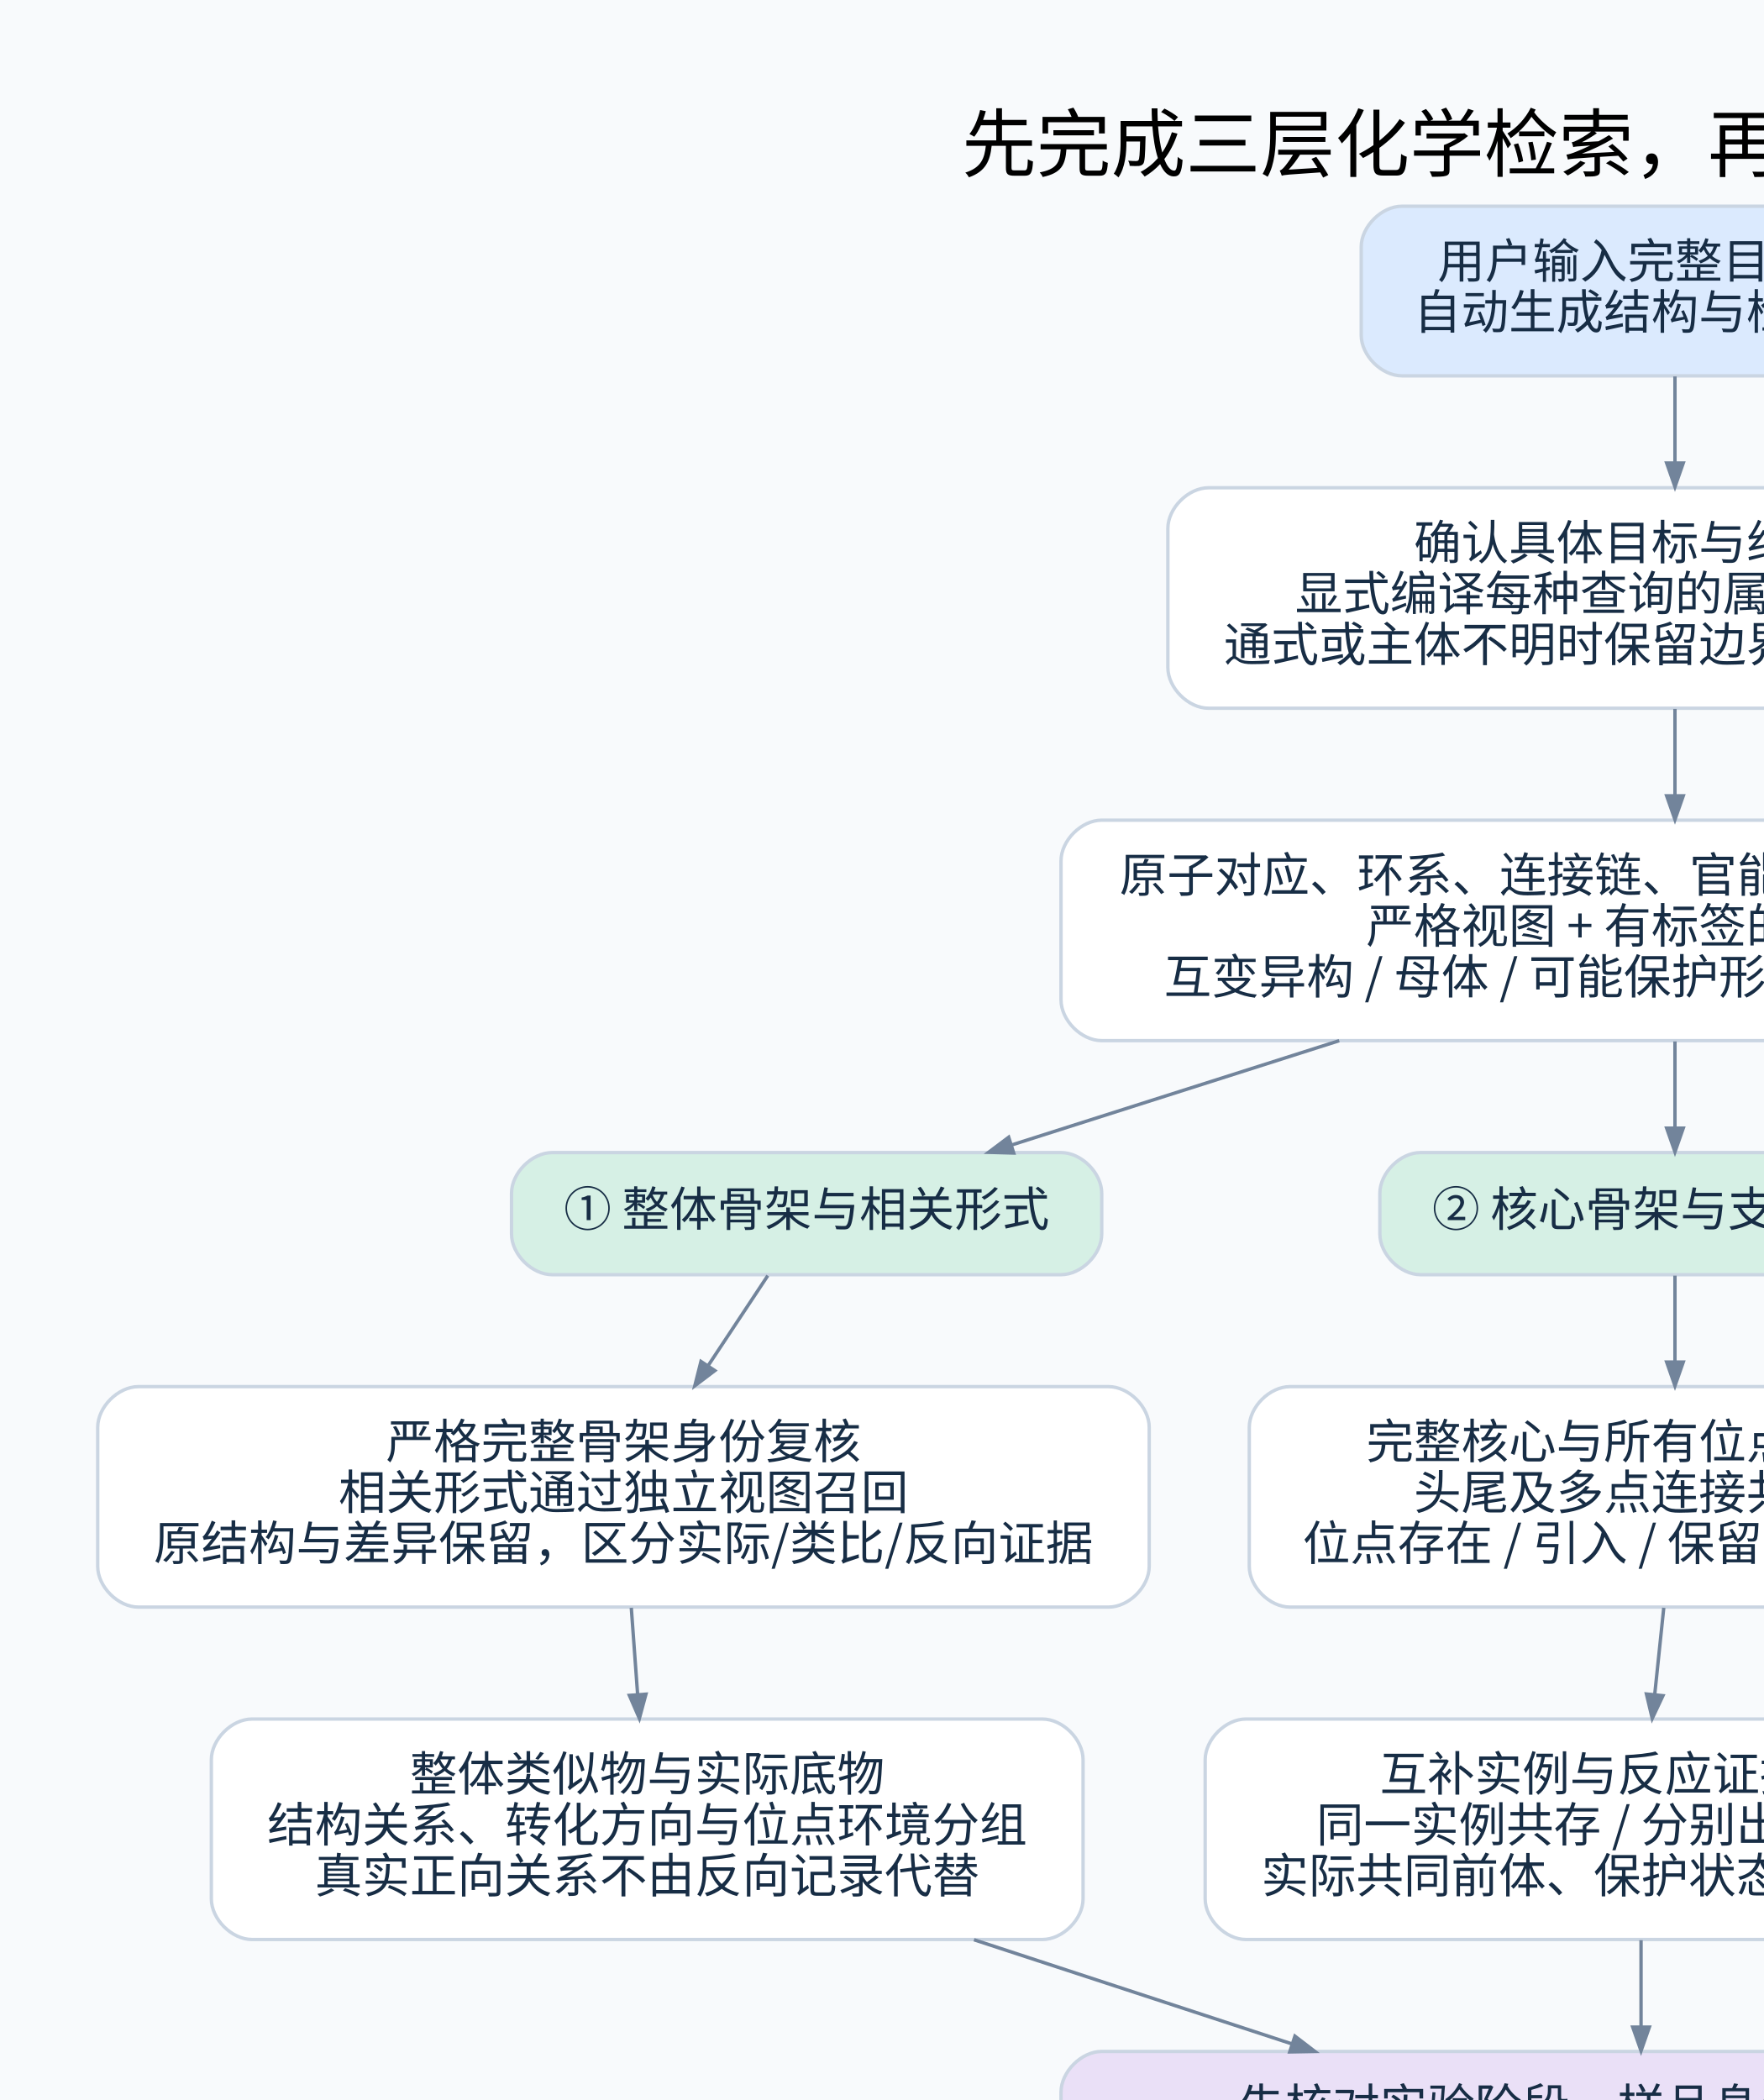
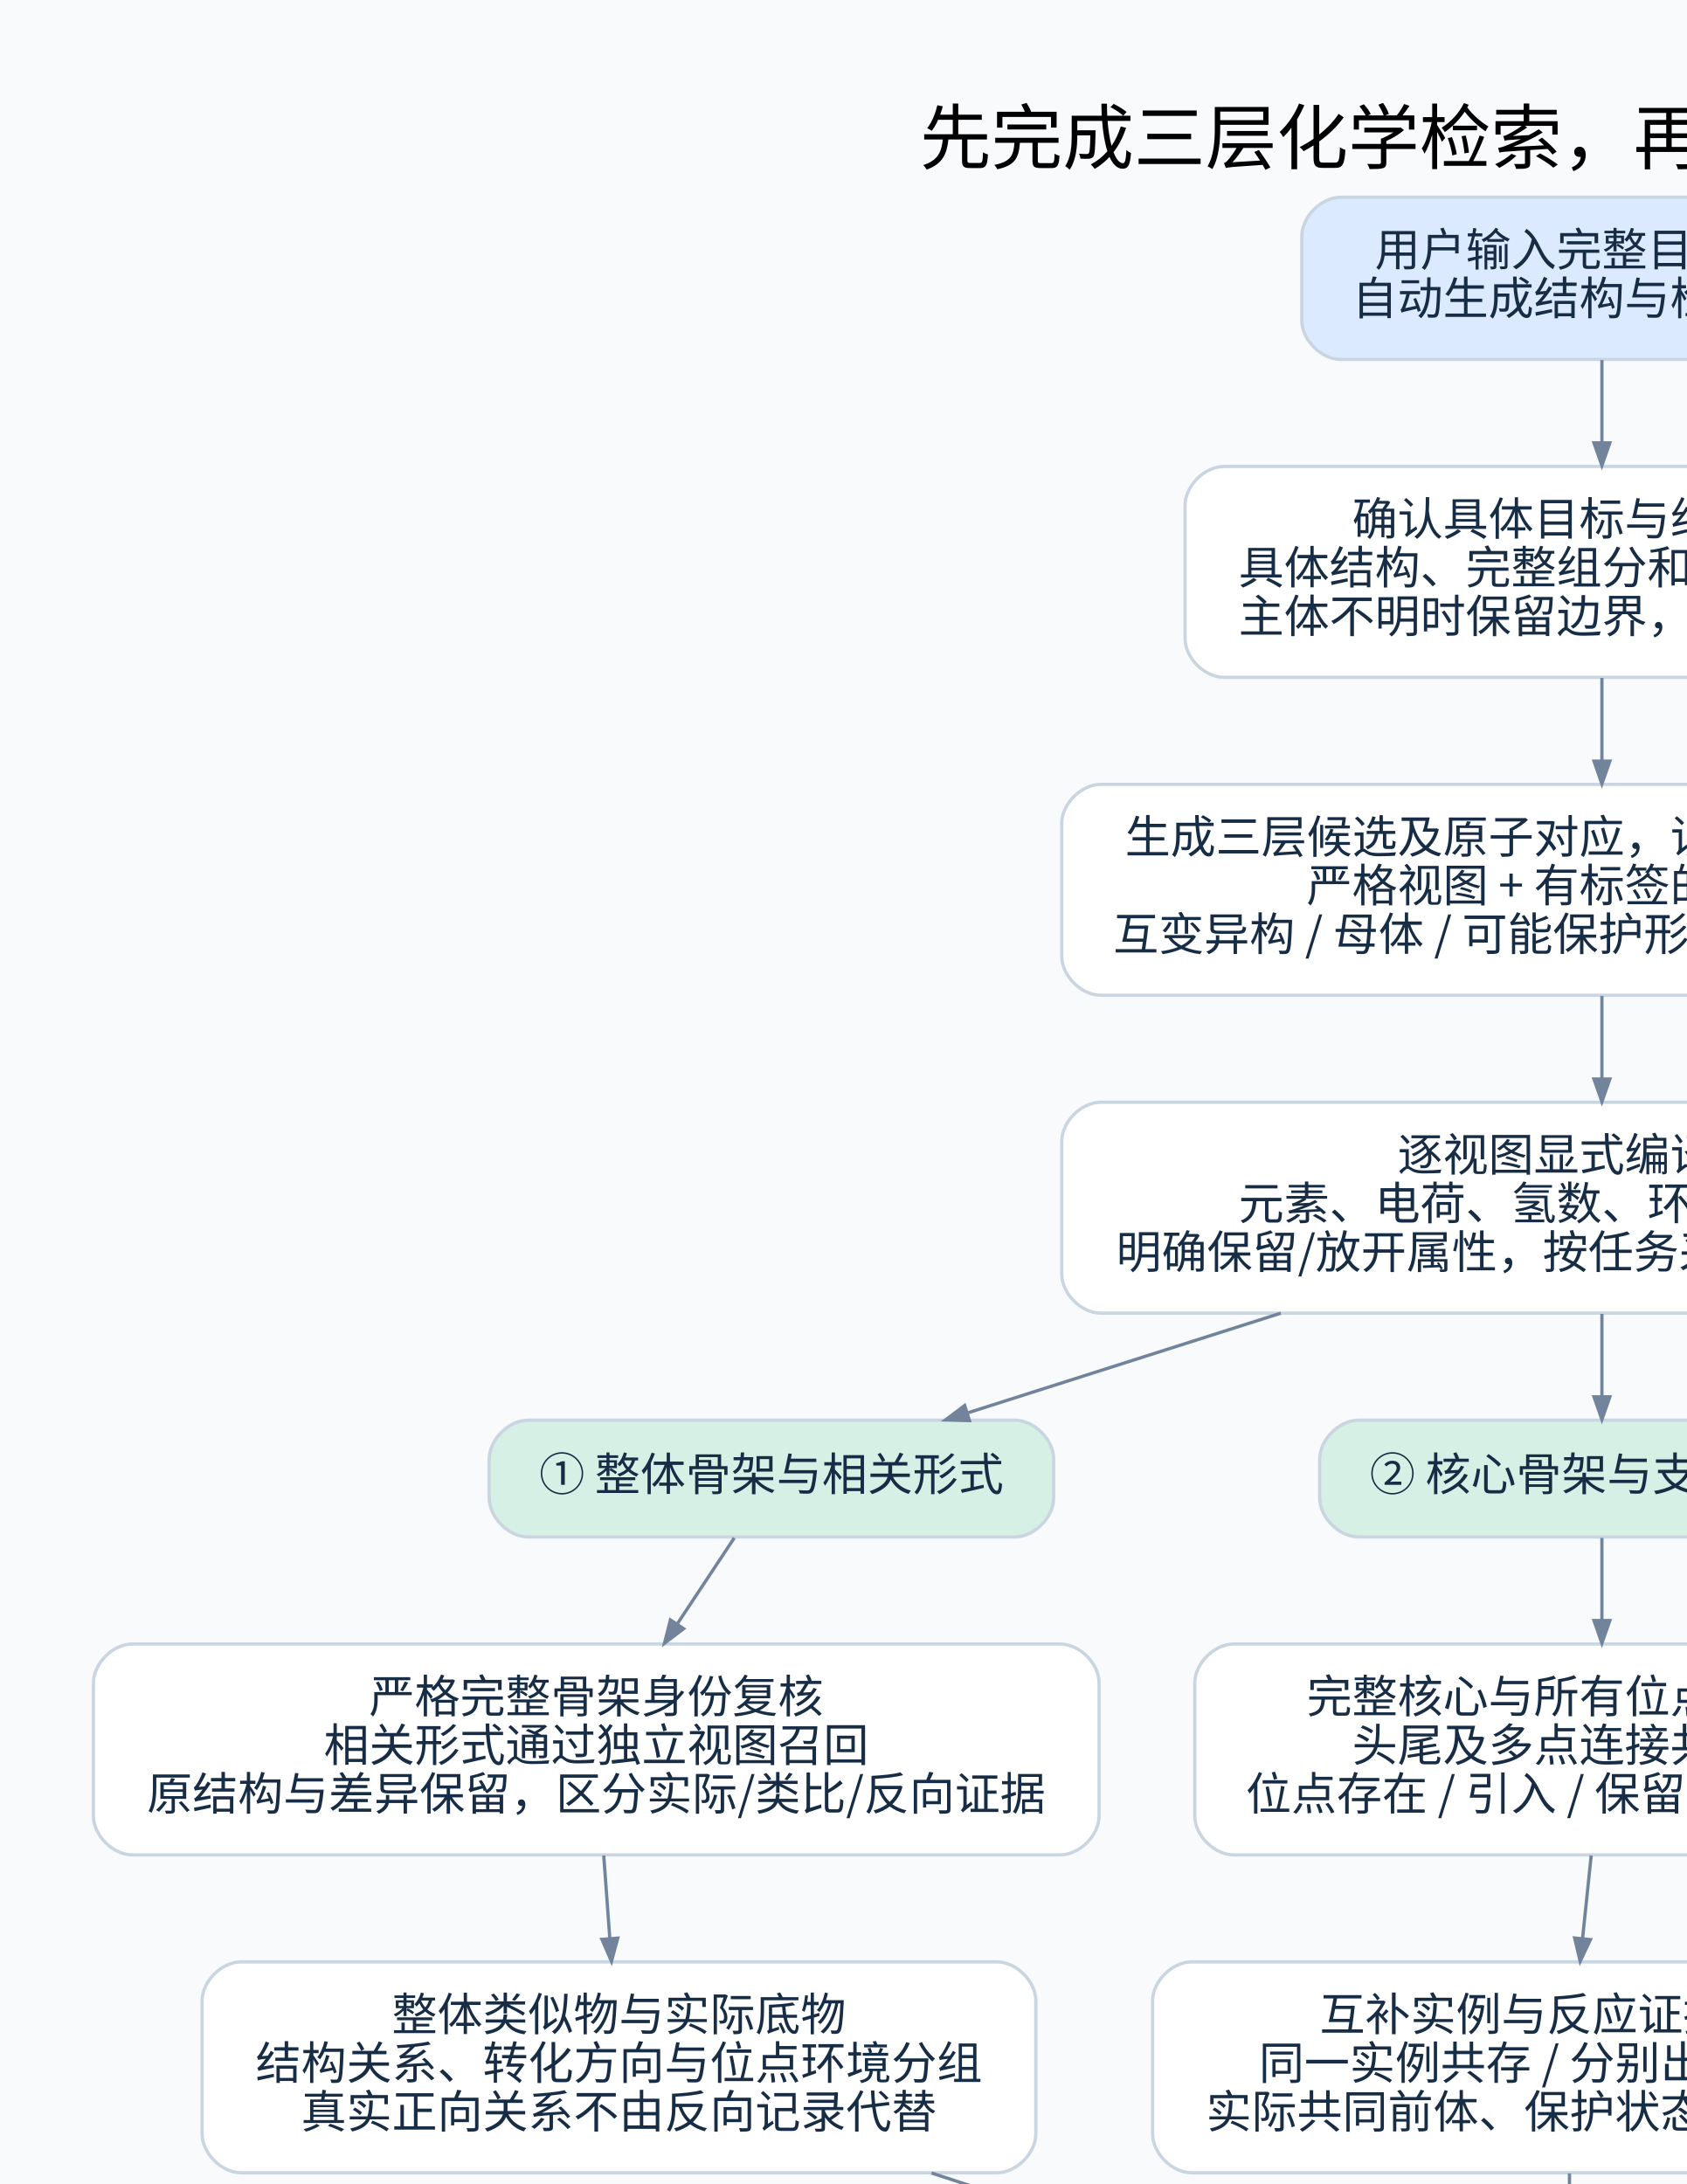
- <svg xmlns="http://www.w3.org/2000/svg" width="1699pt" height="2023pt" viewBox="0.00 0.00 941.10 1120.60">
-   <g id="graph0" class="graph" transform="scale(1.81 1.81) rotate(0) translate(28.8 1091.8)">
-     <polygon fill="#f8fafc" stroke="transparent" points="-28.8,28.8 -28.8,-1091.8 912.3,-1091.8 912.3,28.8 -28.8,28.8" />
-     <text text-anchor="middle" x="441.75" y="-1041.4" font-family="Noto Sans CJK SC" font-size="22.00">先完成三层化学检索，再交给模型预测</text>
+ <svg xmlns="http://www.w3.org/2000/svg" width="1699pt" height="2200pt" viewBox="0.00 0.00 941.10 1218.60">
+   <g id="graph0" class="graph" transform="scale(1.81 1.81) rotate(0) translate(28.8 1189.8)">
+     <polygon fill="#f8fafc" stroke="transparent" points="-28.8,28.8 -28.8,-1189.8 912.3,-1189.8 912.3,28.8 -28.8,28.8" />
+     <text text-anchor="middle" x="441.75" y="-1139.4" font-family="Noto Sans CJK SC" font-size="22.00">先完成三层化学检索，再交给模型预测</text>
    <g id="node1" class="node">
-       <path fill="#dbeafe" stroke="#cad5e2" d="M545.5,-1031C545.5,-1031 384.5,-1031 384.5,-1031 378.5,-1031 372.5,-1025 372.5,-1019 372.5,-1019 372.5,-993 372.5,-993 372.5,-987 378.5,-981 384.5,-981 384.5,-981 545.5,-981 545.5,-981 551.5,-981 557.5,-987 557.5,-993 557.5,-993 557.5,-1019 557.5,-1019 557.5,-1025 551.5,-1031 545.5,-1031" />
-       <text text-anchor="middle" x="465" y="-1009.8" font-family="Noto Sans CJK SC" font-size="14.00" fill="#172d45">用户输入完整目标分子</text>
-       <text text-anchor="middle" x="465" y="-994.8" font-family="Noto Sans CJK SC" font-size="14.00" fill="#172d45">自动生成结构与检索任务</text>
+       <path fill="#dbeafe" stroke="#cad5e2" d="M545.5,-1129C545.5,-1129 384.5,-1129 384.5,-1129 378.5,-1129 372.5,-1123 372.5,-1117 372.5,-1117 372.5,-1091 372.5,-1091 372.5,-1085 378.5,-1079 384.5,-1079 384.5,-1079 545.5,-1079 545.5,-1079 551.5,-1079 557.5,-1085 557.5,-1091 557.5,-1091 557.5,-1117 557.5,-1117 557.5,-1123 551.5,-1129 545.5,-1129" />
+       <text text-anchor="middle" x="465" y="-1107.8" font-family="Noto Sans CJK SC" font-size="14.00" fill="#172d45">用户输入完整目标分子</text>
+       <text text-anchor="middle" x="465" y="-1092.8" font-family="Noto Sans CJK SC" font-size="14.00" fill="#172d45">自动生成结构与检索任务</text>
    </g>
    <g id="node17" class="node">
-       <path fill="white" stroke="#cad5e2" d="M602.5,-948C602.5,-948 327.5,-948 327.5,-948 321.5,-948 315.5,-942 315.5,-936 315.5,-936 315.5,-895 315.5,-895 315.5,-889 321.5,-883 327.5,-883 327.5,-883 602.5,-883 602.5,-883 608.5,-883 614.5,-889 614.5,-895 614.5,-895 614.5,-936 614.5,-936 614.5,-942 608.5,-948 602.5,-948" />
-       <text text-anchor="middle" x="465" y="-926.8" font-family="Noto Sans CJK SC" font-size="14.00" fill="#172d45">确认具体目标与组分范围</text>
-       <text text-anchor="middle" x="465" y="-911.8" font-family="Noto Sans CJK SC" font-size="14.00" fill="#172d45">显式编译每种查询的属性和实例约束</text>
-       <text text-anchor="middle" x="465" y="-896.8" font-family="Noto Sans CJK SC" font-size="14.00" fill="#172d45">通式或主体不明时保留边界，不拼接伪共存</text>
+       <path fill="white" stroke="#cad5e2" d="M581.5,-1046C581.5,-1046 348.5,-1046 348.5,-1046 342.5,-1046 336.5,-1040 336.5,-1034 336.5,-1034 336.5,-993 336.5,-993 336.5,-987 342.5,-981 348.5,-981 348.5,-981 581.5,-981 581.5,-981 587.5,-981 593.5,-987 593.5,-993 593.5,-993 593.5,-1034 593.5,-1034 593.5,-1040 587.5,-1046 581.5,-1046" />
+       <text text-anchor="middle" x="465" y="-1024.8" font-family="Noto Sans CJK SC" font-size="14.00" fill="#172d45">确认具体目标与组分范围</text>
+       <text text-anchor="middle" x="465" y="-1009.8" font-family="Noto Sans CJK SC" font-size="14.00" fill="#172d45">具体结构、完整组分和通式分别处理</text>
+       <text text-anchor="middle" x="465" y="-994.8" font-family="Noto Sans CJK SC" font-size="14.00" fill="#172d45">主体不明时保留边界，不拼接伪共存</text>
    </g>
    <g id="edge1" class="edge">
-       <path fill="none" stroke="#72849b" d="M465,-980.82C465,-972.98 465,-964.08 465,-955.45" />
-       <polygon fill="#72849b" stroke="#72849b" points="467.45,-955.29 465,-948.29 462.55,-955.29 467.45,-955.29" />
+       <path fill="none" stroke="#72849b" d="M465,-1078.82C465,-1070.98 465,-1062.08 465,-1053.45" />
+       <polygon fill="#72849b" stroke="#72849b" points="467.45,-1053.29 465,-1046.29 462.55,-1053.29 467.45,-1053.29" />
    </g>
    <g id="node2" class="node">
-       <path fill="white" stroke="#cad5e2" d="M634,-850C634,-850 296,-850 296,-850 290,-850 284,-844 284,-838 284,-838 284,-797 284,-797 284,-791 290,-785 296,-785 296,-785 634,-785 634,-785 640,-785 646,-791 646,-797 646,-797 646,-838 646,-838 646,-844 640,-850 634,-850" />
-       <text text-anchor="middle" x="465" y="-828.8" font-family="Noto Sans CJK SC" font-size="14.00" fill="#172d45">原子对应、环系、连接链、官能团与立体/同位素要求</text>
-       <text text-anchor="middle" x="465" y="-813.8" font-family="Noto Sans CJK SC" font-size="14.00" fill="#172d45">严格视图 + 有标签的化学扩展</text>
-       <text text-anchor="middle" x="465" y="-798.8" font-family="Noto Sans CJK SC" font-size="14.00" fill="#172d45">互变异构 / 母体 / 可能保护形式 / 限定官能团变化</text>
+       <path fill="white" stroke="#cad5e2" d="M619.5,-948C619.5,-948 310.5,-948 310.5,-948 304.5,-948 298.5,-942 298.5,-936 298.5,-936 298.5,-895 298.5,-895 298.5,-889 304.5,-883 310.5,-883 310.5,-883 619.5,-883 619.5,-883 625.5,-883 631.5,-889 631.5,-895 631.5,-895 631.5,-936 631.5,-936 631.5,-942 625.5,-948 619.5,-948" />
+       <text text-anchor="middle" x="465" y="-926.8" font-family="Noto Sans CJK SC" font-size="14.00" fill="#172d45">生成三层候选及原子对应，识别环系和化学要求</text>
+       <text text-anchor="middle" x="465" y="-911.8" font-family="Noto Sans CJK SC" font-size="14.00" fill="#172d45">严格视图 + 有标签的化学扩展</text>
+       <text text-anchor="middle" x="465" y="-896.8" font-family="Noto Sans CJK SC" font-size="14.00" fill="#172d45">互变异构 / 母体 / 可能保护形式 / 限定官能团变化</text>
+     </g>
+     <g id="node18" class="node">
+       <path fill="white" stroke="#cad5e2" d="M619.5,-850C619.5,-850 310.5,-850 310.5,-850 304.5,-850 298.5,-844 298.5,-838 298.5,-838 298.5,-797 298.5,-797 298.5,-791 304.5,-785 310.5,-785 310.5,-785 619.5,-785 619.5,-785 625.5,-785 631.5,-791 631.5,-797 631.5,-797 631.5,-838 631.5,-838 631.5,-844 625.5,-850 619.5,-850" />
+       <text text-anchor="middle" x="465" y="-828.8" font-family="Noto Sans CJK SC" font-size="14.00" fill="#172d45">逐视图显式编译查询</text>
+       <text text-anchor="middle" x="465" y="-813.8" font-family="Noto Sans CJK SC" font-size="14.00" fill="#172d45">元素、电荷、氢数、环系与实例约束</text>
+       <text text-anchor="middle" x="465" y="-798.8" font-family="Noto Sans CJK SC" font-size="14.00" fill="#172d45">明确保留/放开属性，按任务采用包含或身份判据</text>
+     </g>
+     <g id="edge3" class="edge">
+       <path fill="none" stroke="#72849b" d="M465,-882.8C465,-874.61 465,-865.7 465,-857.19" />
+       <polygon fill="#72849b" stroke="#72849b" points="467.45,-857.17 465,-850.17 462.55,-857.17 467.45,-857.17" />
    </g>
    <g id="node3" class="node">
      <path fill="#d6f0e5" stroke="#cad5e2" d="M284,-752C284,-752 134,-752 134,-752 128,-752 122,-746 122,-740 122,-740 122,-728 122,-728 122,-722 128,-716 134,-716 134,-716 284,-716 284,-716 290,-716 296,-722 296,-728 296,-728 296,-740 296,-740 296,-746 290,-752 284,-752" />
      <text text-anchor="middle" x="209" y="-730.3" font-family="Noto Sans CJK SC" font-size="14.00" fill="#172d45">① 整体骨架与相关形式</text>
-     </g>
-     <g id="edge3" class="edge">
-       <path fill="none" stroke="#72849b" d="M366.02,-784.99C333.46,-774.62 298.25,-763.41 269.44,-754.24" />
-       <polygon fill="#72849b" stroke="#72849b" points="270.05,-751.87 262.64,-752.08 268.57,-756.53 270.05,-751.87" />
-     </g>
-     <g id="node4" class="node">
-       <path fill="#d6f0e5" stroke="#cad5e2" d="M540,-752C540,-752 390,-752 390,-752 384,-752 378,-746 378,-740 378,-740 378,-728 378,-728 378,-722 384,-716 390,-716 390,-716 540,-716 540,-716 546,-716 552,-722 552,-728 552,-728 552,-740 552,-740 552,-746 546,-752 540,-752" />
-       <text text-anchor="middle" x="465" y="-730.3" font-family="Noto Sans CJK SC" font-size="14.00" fill="#172d45">② 核心骨架与支链互补</text>
-     </g>
-     <g id="edge4" class="edge">
-       <path fill="none" stroke="#72849b" d="M465,-784.76C465,-776.27 465,-767.24 465,-759.23" />
-       <polygon fill="#72849b" stroke="#72849b" points="467.45,-759.2 465,-752.2 462.55,-759.2 467.45,-759.2" />
-     </g>
-     <g id="node5" class="node">
-       <path fill="#d6f0e5" stroke="#cad5e2" d="M783,-752C783,-752 633,-752 633,-752 627,-752 621,-746 621,-740 621,-740 621,-728 621,-728 621,-722 627,-716 633,-716 633,-716 783,-716 783,-716 789,-716 795,-722 795,-728 795,-728 795,-740 795,-740 795,-746 789,-752 783,-752" />
-       <text text-anchor="middle" x="708" y="-730.3" font-family="Noto Sans CJK SC" font-size="14.00" fill="#172d45">③ 分片骨架与成环参考</text>
-     </g>
-     <g id="edge5" class="edge">
-       <path fill="none" stroke="#72849b" d="M558.95,-784.99C589.73,-774.67 623,-763.51 650.28,-754.36" />
-       <polygon fill="#72849b" stroke="#72849b" points="651.23,-756.63 657.08,-752.08 649.67,-751.98 651.23,-756.63" />
    </g>
    <g id="node6" class="node">
      <path fill="white" stroke="#cad5e2" d="M298,-683C298,-683 12,-683 12,-683 6,-683 0,-677 0,-671 0,-671 0,-630 0,-630 0,-624 6,-618 12,-618 12,-618 298,-618 298,-618 304,-618 310,-624 310,-630 310,-630 310,-671 310,-671 310,-677 304,-683 298,-683" />
      <text text-anchor="middle" x="155" y="-661.8" font-family="Noto Sans CJK SC" font-size="14.00" fill="#172d45">严格完整骨架身份复核</text>
      <text text-anchor="middle" x="155" y="-646.8" font-family="Noto Sans CJK SC" font-size="14.00" fill="#172d45">相关形式通过独立视图召回</text>
      <text text-anchor="middle" x="155" y="-631.8" font-family="Noto Sans CJK SC" font-size="14.00" fill="#172d45">原结构与差异保留，区分实际/类比/反向证据</text>
    </g>
-     <g id="edge6" class="edge">
+     <g id="edge7" class="edge">
      <path fill="none" stroke="#72849b" d="M197.55,-715.72C192.42,-707.97 186.15,-698.52 180.02,-689.27" />
      <polygon fill="#72849b" stroke="#72849b" points="181.94,-687.72 176.03,-683.24 177.85,-690.42 181.94,-687.72" />
+     </g>
+     <g id="node4" class="node">
+       <path fill="#d6f0e5" stroke="#cad5e2" d="M540,-752C540,-752 390,-752 390,-752 384,-752 378,-746 378,-740 378,-740 378,-728 378,-728 378,-722 384,-716 390,-716 390,-716 540,-716 540,-716 546,-716 552,-722 552,-728 552,-728 552,-740 552,-740 552,-746 546,-752 540,-752" />
+       <text text-anchor="middle" x="465" y="-730.3" font-family="Noto Sans CJK SC" font-size="14.00" fill="#172d45">② 核心骨架与支链互补</text>
    </g>
    <g id="node7" class="node">
      <path fill="white" stroke="#cad5e2" d="M578.5,-683C578.5,-683 351.5,-683 351.5,-683 345.5,-683 339.5,-677 339.5,-671 339.5,-671 339.5,-630 339.5,-630 339.5,-624 345.5,-618 351.5,-618 351.5,-618 578.5,-618 578.5,-618 584.5,-618 590.5,-624 590.5,-630 590.5,-630 590.5,-671 590.5,-671 590.5,-677 584.5,-683 578.5,-683" />
      <text text-anchor="middle" x="465" y="-661.8" font-family="Noto Sans CJK SC" font-size="14.00" fill="#172d45">完整核心与所有位点一致对齐</text>
      <text text-anchor="middle" x="465" y="-646.8" font-family="Noto Sans CJK SC" font-size="14.00" fill="#172d45">头尾及多点连接共同比较</text>
      <text text-anchor="middle" x="465" y="-631.8" font-family="Noto Sans CJK SC" font-size="14.00" fill="#172d45">位点存在 / 引入 / 保留及共同中间体</text>
    </g>
-     <g id="edge8" class="edge">
+     <g id="edge9" class="edge">
      <path fill="none" stroke="#72849b" d="M465,-715.72C465,-708.27 465,-699.23 465,-690.32" />
      <polygon fill="#72849b" stroke="#72849b" points="467.45,-690.24 465,-683.24 462.55,-690.24 467.45,-690.24" />
+     </g>
+     <g id="node5" class="node">
+       <path fill="#d6f0e5" stroke="#cad5e2" d="M783,-752C783,-752 633,-752 633,-752 627,-752 621,-746 621,-740 621,-740 621,-728 621,-728 621,-722 627,-716 633,-716 633,-716 783,-716 783,-716 789,-716 795,-722 795,-728 795,-728 795,-740 795,-740 795,-746 789,-752 783,-752" />
+       <text text-anchor="middle" x="708" y="-730.3" font-family="Noto Sans CJK SC" font-size="14.00" fill="#172d45">③ 分片骨架与成环参考</text>
    </g>
    <g id="node8" class="node">
      <path fill="white" stroke="#cad5e2" d="M864.5,-683C864.5,-683 631.5,-683 631.5,-683 625.5,-683 619.5,-677 619.5,-671 619.5,-671 619.5,-630 619.5,-630 619.5,-624 625.5,-618 631.5,-618 631.5,-618 864.5,-618 864.5,-618 870.5,-618 876.5,-624 876.5,-630 876.5,-630 876.5,-671 876.5,-671 876.5,-677 870.5,-683 864.5,-683" />
      <text text-anchor="middle" x="748" y="-661.8" font-family="Noto Sans CJK SC" font-size="14.00" fill="#172d45">片间连接：逐分支与端口查询</text>
      <text text-anchor="middle" x="748" y="-646.8" font-family="Noto Sans CJK SC" font-size="14.00" fill="#172d45">单分子成环：双端同一实例匹配</text>
      <text text-anchor="middle" x="748" y="-631.8" font-family="Noto Sans CJK SC" font-size="14.00" fill="#172d45">多键成环及不同原子来源的构筑方式</text>
    </g>
-     <g id="edge10" class="edge">
+     <g id="edge11" class="edge">
      <path fill="none" stroke="#72849b" d="M716.48,-715.72C720.25,-708.05 724.84,-698.7 729.34,-689.53" />
      <polygon fill="#72849b" stroke="#72849b" points="731.54,-690.6 732.42,-683.24 727.14,-688.44 731.54,-690.6" />
    </g>
    <g id="node9" class="node">
      <path fill="white" stroke="#cad5e2" d="M278.5,-585C278.5,-585 45.5,-585 45.5,-585 39.5,-585 33.5,-579 33.5,-573 33.5,-573 33.5,-532 33.5,-532 33.5,-526 39.5,-520 45.5,-520 45.5,-520 278.5,-520 278.5,-520 284.5,-520 290.5,-526 290.5,-532 290.5,-532 290.5,-573 290.5,-573 290.5,-579 284.5,-585 278.5,-585" />
      <text text-anchor="middle" x="162" y="-563.8" font-family="Noto Sans CJK SC" font-size="14.00" fill="#172d45">整体类似物与实际底物</text>
      <text text-anchor="middle" x="162" y="-548.8" font-family="Noto Sans CJK SC" font-size="14.00" fill="#172d45">结构关系、转化方向与位点环境分组</text>
      <text text-anchor="middle" x="162" y="-533.8" font-family="Noto Sans CJK SC" font-size="14.00" fill="#172d45">真实正向关系不由反向记录代替</text>
    </g>
-     <g id="edge7" class="edge">
+     <g id="edge8" class="edge">
      <path fill="none" stroke="#72849b" d="M157.31,-617.8C157.91,-609.61 158.56,-600.7 159.18,-592.19" />
      <polygon fill="#72849b" stroke="#72849b" points="161.63,-592.33 159.69,-585.17 156.74,-591.97 161.63,-592.33" />
    </g>
    <g id="node10" class="node">
      <path fill="white" stroke="#cad5e2" d="M571.5,-585C571.5,-585 338.5,-585 338.5,-585 332.5,-585 326.5,-579 326.5,-573 326.5,-573 326.5,-532 326.5,-532 326.5,-526 332.5,-520 338.5,-520 338.5,-520 571.5,-520 571.5,-520 577.5,-520 583.5,-526 583.5,-532 583.5,-532 583.5,-573 583.5,-573 583.5,-579 577.5,-585 571.5,-585" />
      <text text-anchor="middle" x="455" y="-563.8" font-family="Noto Sans CJK SC" font-size="14.00" fill="#172d45">互补实例与反应证据矩阵</text>
      <text text-anchor="middle" x="455" y="-548.8" font-family="Noto Sans CJK SC" font-size="14.00" fill="#172d45">同一实例共存 / 分别出现 / 未知</text>
      <text text-anchor="middle" x="455" y="-533.8" font-family="Noto Sans CJK SC" font-size="14.00" fill="#172d45">实际共同前体、保护状态与已有顺序</text>
    </g>
-     <g id="edge9" class="edge">
+     <g id="edge10" class="edge">
      <path fill="none" stroke="#72849b" d="M461.7,-617.8C460.84,-609.61 459.92,-600.7 459.03,-592.19" />
      <polygon fill="#72849b" stroke="#72849b" points="461.46,-591.88 458.3,-585.17 456.59,-592.38 461.46,-591.88" />
    </g>
    <g id="node11" class="node">
      <path fill="white" stroke="#cad5e2" d="M871.5,-585C871.5,-585 624.5,-585 624.5,-585 618.5,-585 612.5,-579 612.5,-573 612.5,-573 612.5,-532 612.5,-532 612.5,-526 618.5,-520 624.5,-520 624.5,-520 871.5,-520 871.5,-520 877.5,-520 883.5,-526 883.5,-532 883.5,-532 883.5,-573 883.5,-573 883.5,-579 877.5,-585 871.5,-585" />
      <text text-anchor="middle" x="748" y="-563.8" font-family="Noto Sans CJK SC" font-size="14.00" fill="#172d45">具体参考分子与真实连接端</text>
      <text text-anchor="middle" x="748" y="-548.8" font-family="Noto Sans CJK SC" font-size="14.00" fill="#172d45">端基类别、位置、配对组分与出处</text>
      <text text-anchor="middle" x="748" y="-533.8" font-family="Noto Sans CJK SC" font-size="14.00" fill="#172d45">来源实例份数、各键证据及未覆盖问题</text>
    </g>
-     <g id="edge11" class="edge">
+     <g id="edge12" class="edge">
      <path fill="none" stroke="#72849b" d="M748,-617.8C748,-609.61 748,-600.7 748,-592.19" />
      <polygon fill="#72849b" stroke="#72849b" points="750.45,-592.17 748,-585.17 745.55,-592.17 750.45,-592.17" />
    </g>
    <g id="node12" class="node">
      <path fill="#eae0f7" stroke="#cad5e2" d="M614,-487C614,-487 296,-487 296,-487 290,-487 284,-481 284,-475 284,-475 284,-434 284,-434 284,-428 290,-422 296,-422 296,-422 614,-422 614,-422 620,-422 626,-428 626,-434 626,-434 626,-475 626,-475 626,-481 620,-487 614,-487" />
      <text text-anchor="middle" x="455" y="-465.8" font-family="Noto Sans CJK SC" font-size="14.00" fill="#172d45">先核对实验阶段、样品身份与实际结果</text>
      <text text-anchor="middle" x="455" y="-450.8" font-family="Noto Sans CJK SC" font-size="14.00" fill="#172d45">制备 / 拆分富集 / 普通回收 / 分析 / 预期失败</text>
      <text text-anchor="middle" x="455" y="-435.8" font-family="Noto Sans CJK SC" font-size="14.00" fill="#172d45">结构、测量与条件对应阶段；零键变化不直接删除</text>
    </g>
-     <g id="edge12" class="edge">
+     <g id="edge13" class="edge">
      <path fill="none" stroke="#72849b" d="M258.34,-519.93C288.35,-510.1 321.55,-499.22 351.99,-489.25" />
      <polygon fill="#72849b" stroke="#72849b" points="352.96,-491.51 358.85,-487 351.43,-486.86 352.96,-491.51" />
    </g>
-     <g id="edge13" class="edge">
+     <g id="edge14" class="edge">
      <path fill="none" stroke="#72849b" d="M455,-519.8C455,-511.61 455,-502.7 455,-494.19" />
      <polygon fill="#72849b" stroke="#72849b" points="457.45,-494.17 455,-487.17 452.55,-494.17 457.45,-494.17" />
    </g>
-     <g id="edge14" class="edge">
+     <g id="edge15" class="edge">
      <path fill="none" stroke="#72849b" d="M651.66,-519.93C621.65,-510.1 588.45,-499.22 558.01,-489.25" />
      <polygon fill="#72849b" stroke="#72849b" points="558.57,-486.86 551.15,-487 557.04,-491.51 558.57,-486.86" />
    </g>
    <g id="node13" class="node">
      <path fill="white" stroke="#cad5e2" d="M614,-389C614,-389 296,-389 296,-389 290,-389 284,-383 284,-377 284,-377 284,-321 284,-321 284,-315 290,-309 296,-309 296,-309 614,-309 614,-309 620,-309 626,-315 626,-321 626,-321 626,-377 626,-377 626,-383 620,-389 614,-389" />
      <text text-anchor="middle" x="455" y="-367.8" font-family="Noto Sans CJK SC" font-size="14.00" fill="#172d45">参考反应的化学相关性与有限补查</text>
      <text text-anchor="middle" x="455" y="-352.8" font-family="Noto Sans CJK SC" font-size="14.00" fill="#172d45">各键映射：形式检查 / 已检结论稳定性 / 化学支持</text>
      <text text-anchor="middle" x="455" y="-337.8" font-family="Noto Sans CJK SC" font-size="14.00" fill="#172d45">底物多份实例、手性来源、方向与条件关系</text>
      <text text-anchor="middle" x="455" y="-322.8" font-family="Noto Sans CJK SC" font-size="14.00" fill="#172d45">共同中间体及最多两条已有关系；缺失信息不补造</text>
    </g>
-     <g id="edge15" class="edge">
+     <g id="edge16" class="edge">
      <path fill="none" stroke="#72849b" d="M455,-421.88C455,-413.8 455,-404.95 455,-396.29" />
      <polygon fill="#72849b" stroke="#72849b" points="457.45,-396.1 455,-389.1 452.55,-396.1 457.45,-396.1" />
    </g>
    <g id="node14" class="node">
      <path fill="#eae0f7" stroke="#cad5e2" d="M600,-276C600,-276 310,-276 310,-276 304,-276 298,-270 298,-264 298,-264 298,-208 298,-208 298,-202 304,-196 310,-196 310,-196 600,-196 600,-196 606,-196 612,-202 612,-208 612,-208 612,-264 612,-264 612,-270 606,-276 600,-276" />
      <text text-anchor="middle" x="455" y="-254.8" font-family="Noto Sans CJK SC" font-size="14.00" fill="#172d45">骨架数量与化学覆盖分开统计</text>
      <text text-anchor="middle" x="455" y="-239.8" font-family="Noto Sans CJK SC" font-size="14.00" fill="#172d45">父候选 / 实际视图任务 / 目标位置</text>
      <text text-anchor="middle" x="455" y="-224.8" font-family="Noto Sans CJK SC" font-size="14.00" fill="#172d45">制备 / 富集获得 / 获得并集 / 分析 / 使用分账</text>
      <text text-anchor="middle" x="455" y="-209.8" font-family="Noto Sans CJK SC" font-size="14.00" fill="#172d45">化合物种类与实例份数分开，推定与确认分开</text>
    </g>
-     <g id="edge16" class="edge">
+     <g id="edge17" class="edge">
      <path fill="none" stroke="#72849b" d="M455,-308.87C455,-300.58 455,-291.75 455,-283.23" />
      <polygon fill="#72849b" stroke="#72849b" points="457.45,-283.16 455,-276.16 452.55,-283.16 457.45,-283.16" />
    </g>
    <g id="node15" class="node">
      <path fill="white" stroke="#cad5e2" d="M607,-163C607,-163 303,-163 303,-163 297,-163 291,-157 291,-151 291,-151 291,-110 291,-110 291,-104 297,-98 303,-98 303,-98 607,-98 607,-98 613,-98 619,-104 619,-110 619,-110 619,-151 619,-151 619,-157 613,-163 607,-163" />
      <text text-anchor="middle" x="455" y="-141.8" font-family="Noto Sans CJK SC" font-size="14.00" fill="#172d45">模型预测前的参考资料包</text>
      <text text-anchor="middle" x="455" y="-126.8" font-family="Noto Sans CJK SC" font-size="14.00" fill="#172d45">三层实例、反应与底物、规则和原子对应</text>
      <text text-anchor="middle" x="455" y="-111.8" font-family="Noto Sans CJK SC" font-size="14.00" fill="#172d45">构筑或获得方式、阶段证据、目标差异与未知项</text>
    </g>
-     <g id="edge17" class="edge">
+     <g id="edge18" class="edge">
      <path fill="none" stroke="#72849b" d="M455,-195.87C455,-187.55 455,-178.76 455,-170.44" />
      <polygon fill="#72849b" stroke="#72849b" points="457.45,-170.28 455,-163.28 452.55,-170.28 457.45,-170.28" />
    </g>
    <g id="node16" class="node">
      <path fill="#dbeafe" stroke="#cad5e2" d="M571.5,-65C571.5,-65 338.5,-65 338.5,-65 332.5,-65 326.5,-59 326.5,-53 326.5,-53 326.5,-12 326.5,-12 326.5,-6 332.5,0 338.5,0 338.5,0 571.5,0 571.5,0 577.5,0 583.5,-6 583.5,-12 583.5,-12 583.5,-53 583.5,-53 583.5,-59 577.5,-65 571.5,-65" />
      <text text-anchor="middle" x="455" y="-43.8" font-family="Noto Sans CJK SC" font-size="14.00" fill="#172d45">此时才调用模型</text>
      <text text-anchor="middle" x="455" y="-28.8" font-family="Noto Sans CJK SC" font-size="14.00" fill="#172d45">考虑局部修饰、支链组合与战略切断</text>
      <text text-anchor="middle" x="455" y="-13.8" font-family="Noto Sans CJK SC" font-size="14.00" fill="#172d45">结合参考资料设计目标合成方案</text>
    </g>
-     <g id="edge18" class="edge">
+     <g id="edge19" class="edge">
      <path fill="none" stroke="#72849b" d="M455,-97.8C455,-89.61 455,-80.7 455,-72.19" />
      <polygon fill="#72849b" stroke="#72849b" points="457.45,-72.17 455,-65.17 452.55,-72.17 457.45,-72.17" />
    </g>
    <g id="edge2" class="edge">
-       <path fill="none" stroke="#72849b" d="M465,-882.8C465,-874.61 465,-865.7 465,-857.19" />
-       <polygon fill="#72849b" stroke="#72849b" points="467.45,-857.17 465,-850.17 462.55,-857.17 467.45,-857.17" />
+       <path fill="none" stroke="#72849b" d="M465,-980.8C465,-972.61 465,-963.7 465,-955.19" />
+       <polygon fill="#72849b" stroke="#72849b" points="467.45,-955.17 465,-948.17 462.55,-955.17 467.45,-955.17" />
+     </g>
+     <g id="edge4" class="edge">
+       <path fill="none" stroke="#72849b" d="M366.02,-784.99C333.46,-774.62 298.25,-763.41 269.44,-754.24" />
+       <polygon fill="#72849b" stroke="#72849b" points="270.05,-751.87 262.64,-752.08 268.57,-756.53 270.05,-751.87" />
+     </g>
+     <g id="edge5" class="edge">
+       <path fill="none" stroke="#72849b" d="M465,-784.76C465,-776.27 465,-767.24 465,-759.23" />
+       <polygon fill="#72849b" stroke="#72849b" points="467.45,-759.2 465,-752.2 462.55,-759.2 467.45,-759.2" />
+     </g>
+     <g id="edge6" class="edge">
+       <path fill="none" stroke="#72849b" d="M558.95,-784.99C589.73,-774.67 623,-763.51 650.28,-754.36" />
+       <polygon fill="#72849b" stroke="#72849b" points="651.23,-756.63 657.08,-752.08 649.67,-751.98 651.23,-756.63" />
    </g>
  </g>
</svg>
